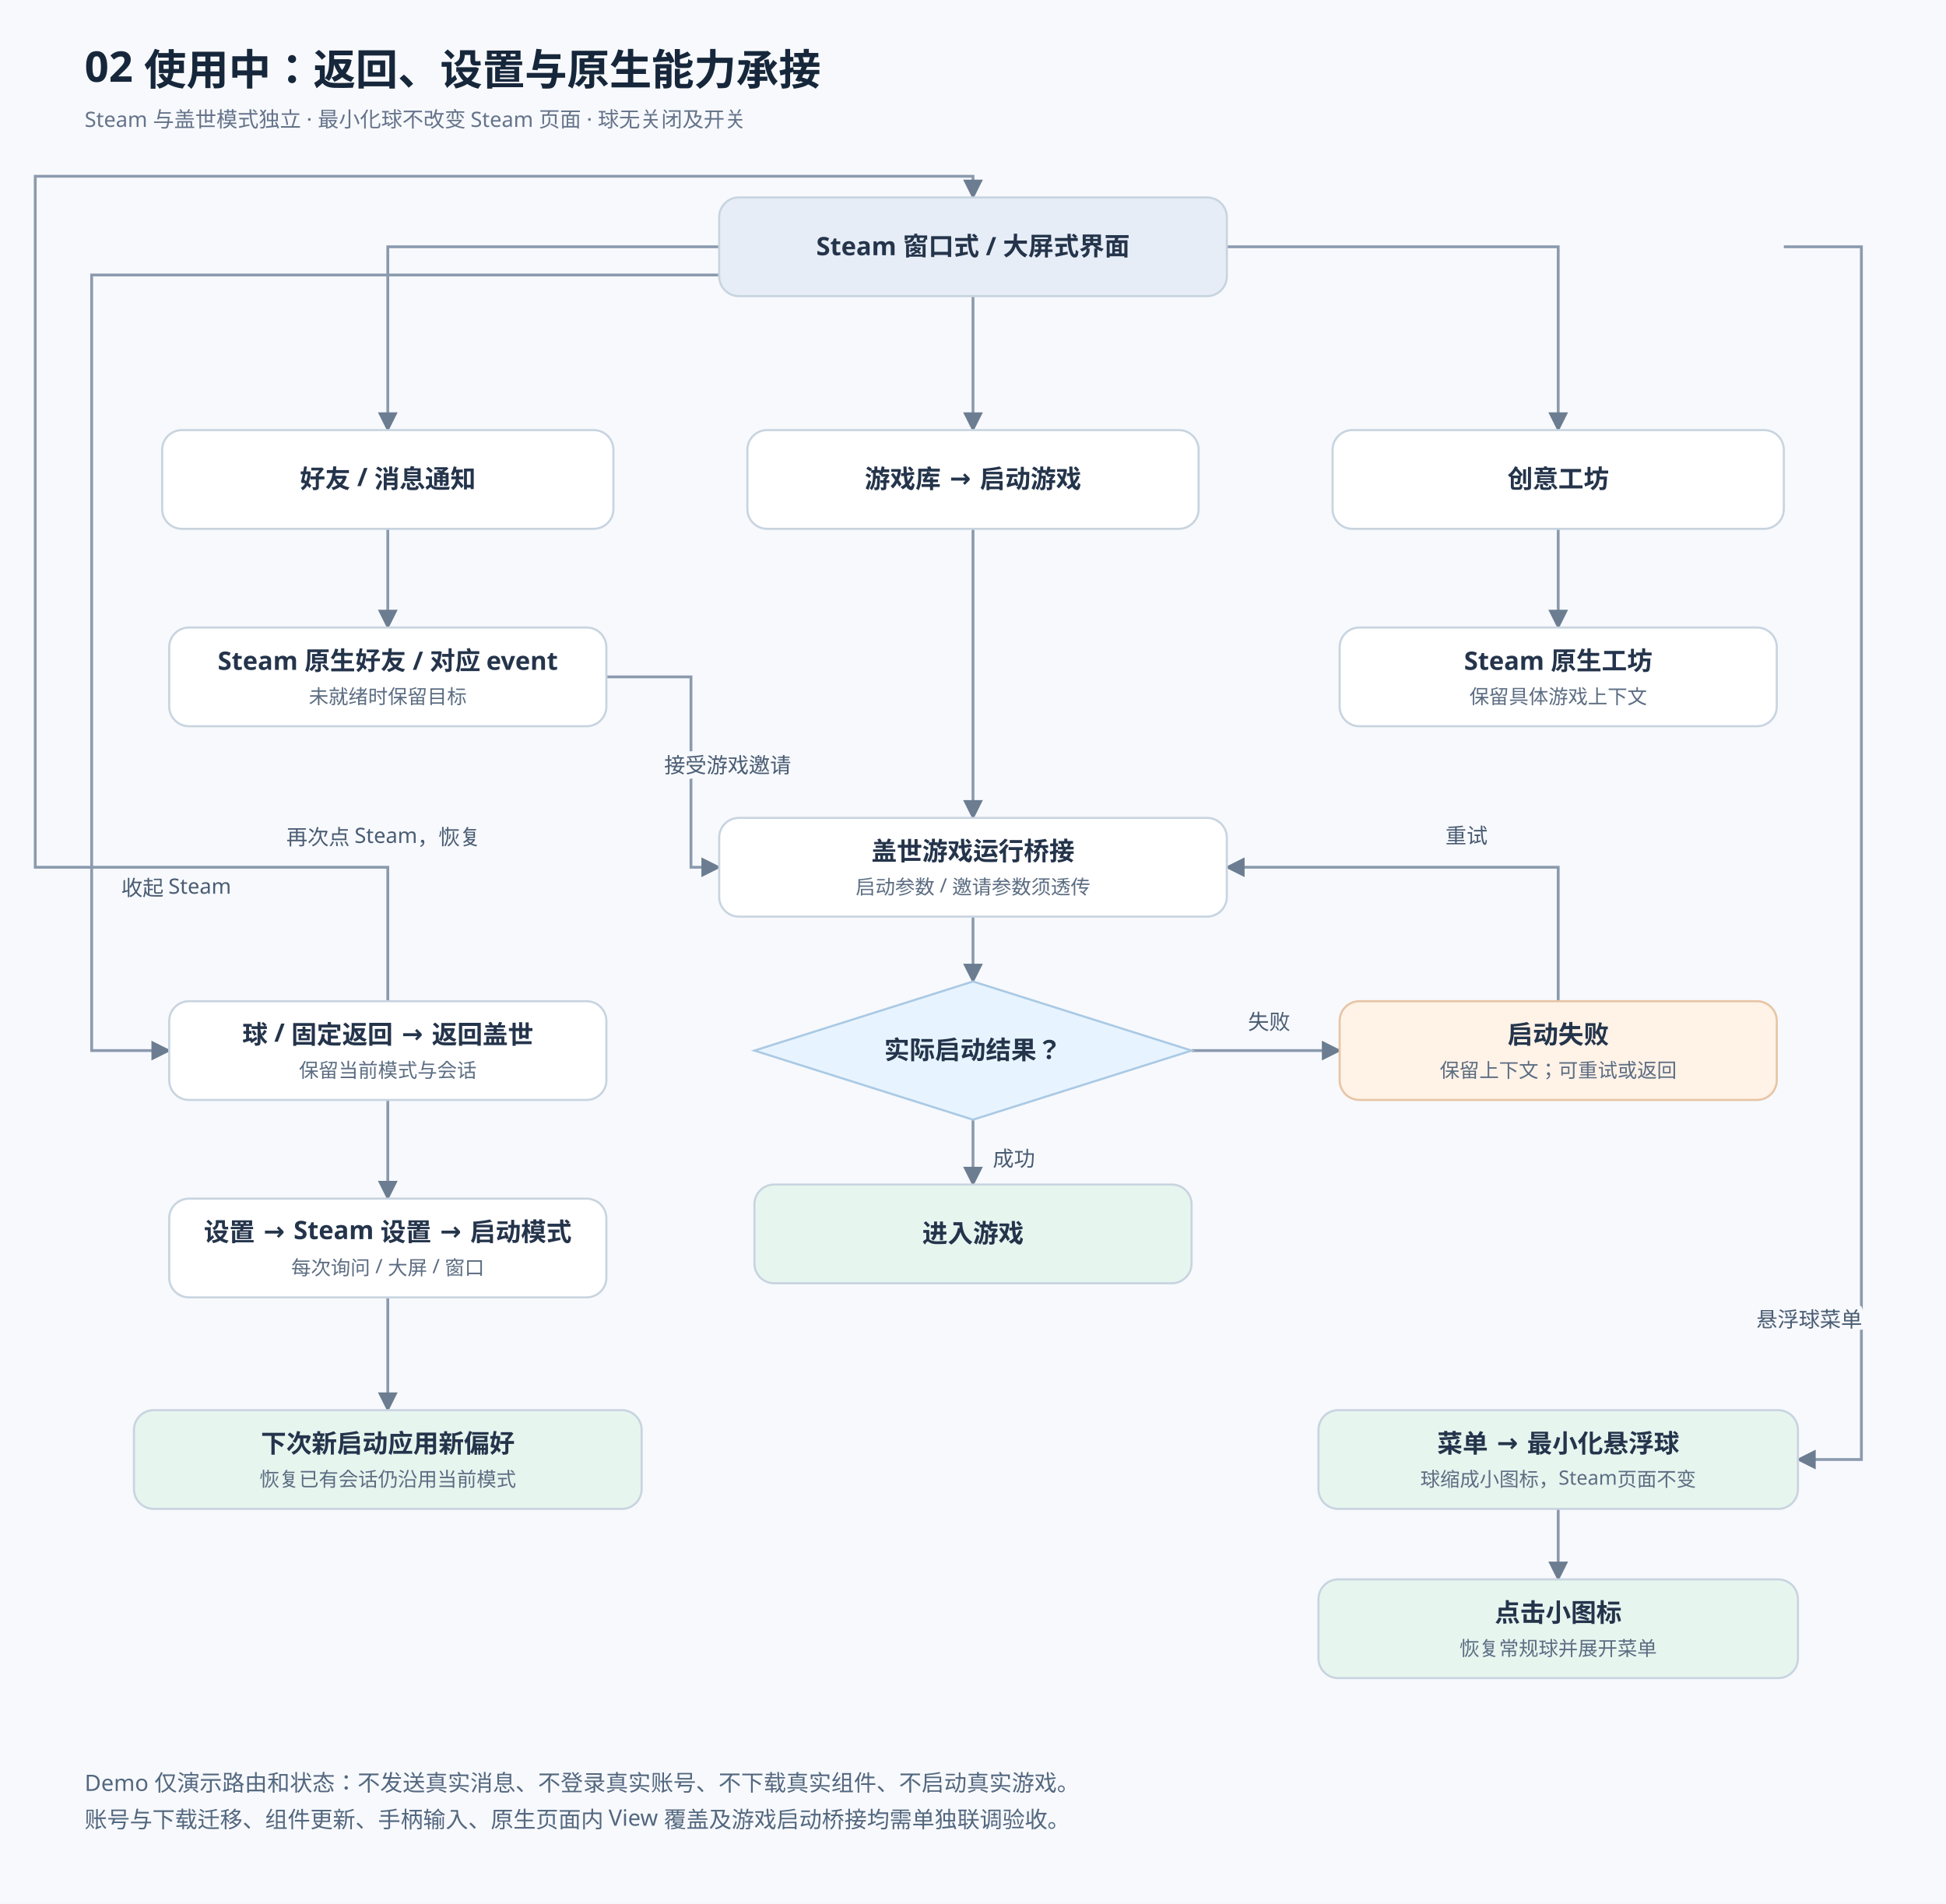
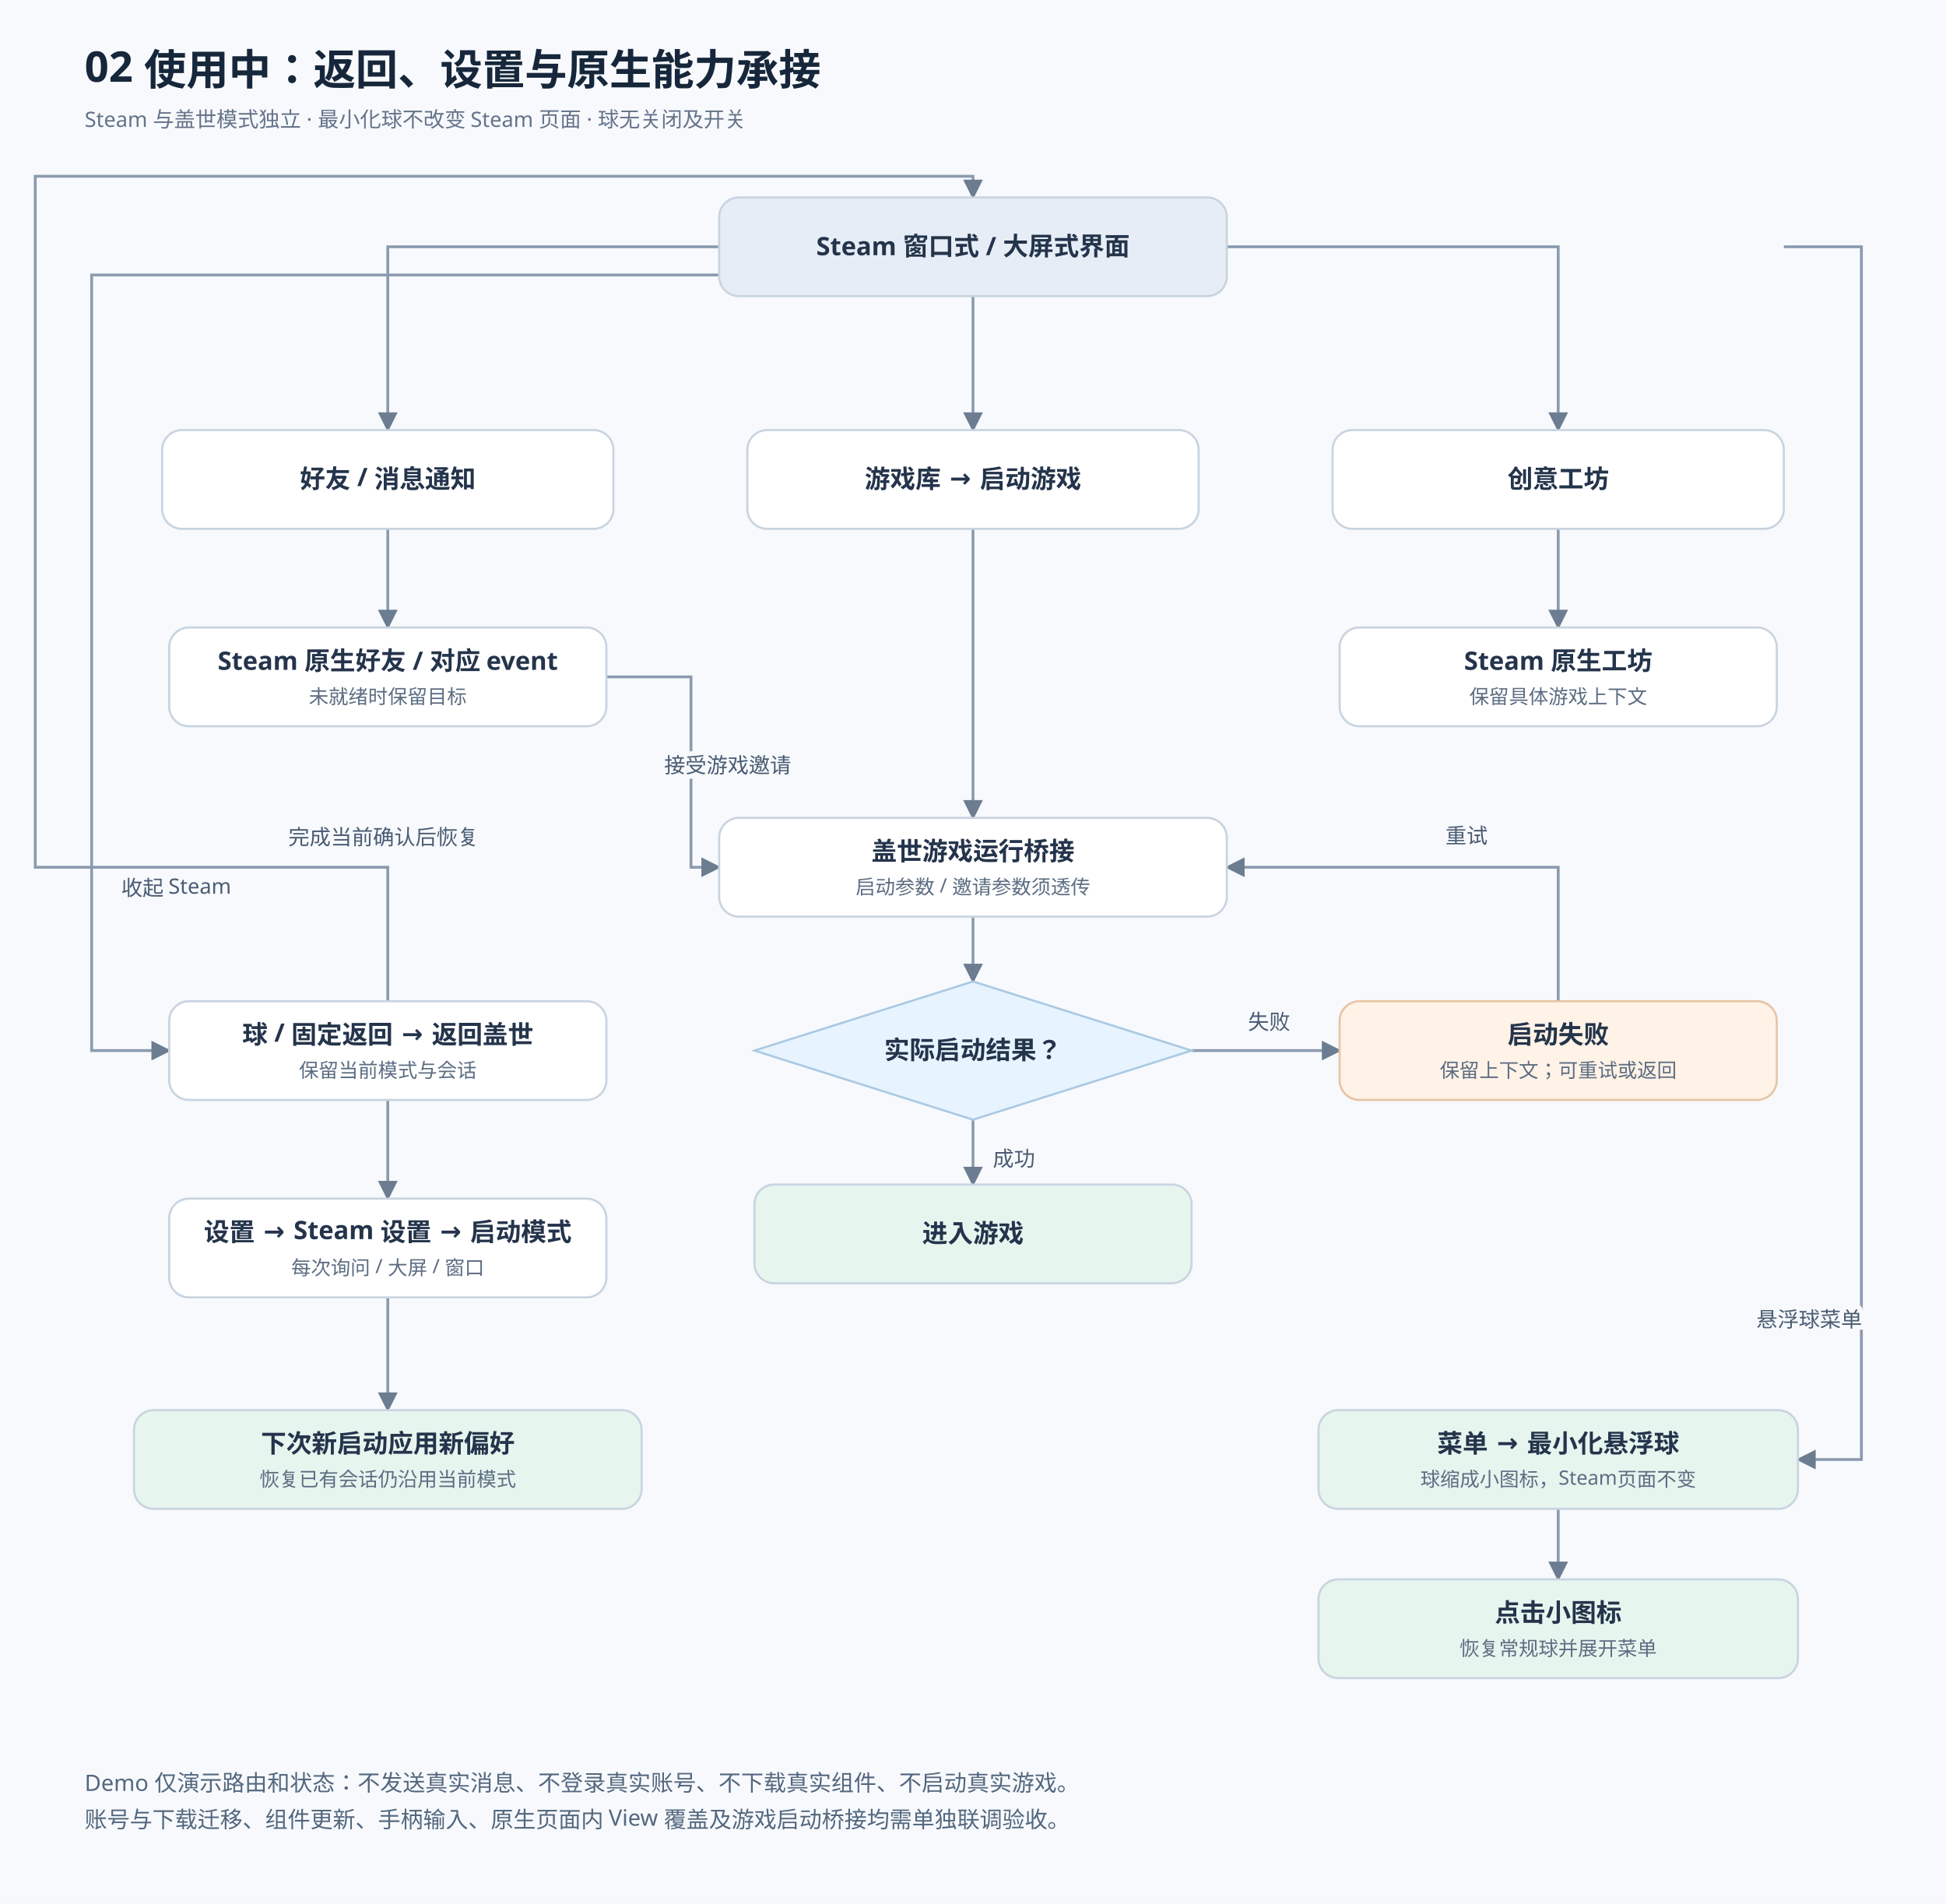
<svg xmlns="http://www.w3.org/2000/svg" width="1380" height="1350" viewBox="0 0 1380 1350" role="img" aria-label="02 使用中：返回、设置与原生能力承接">
  <defs>
    <marker id="arrow-02" viewBox="0 0 10 10" refX="9" refY="5" markerWidth="7" markerHeight="7" orient="auto-start-reverse">
      <path d="M 0 0 L 10 5 L 0 10 z" fill="#6c7d91" />
    </marker>
  </defs>
  <style>text{font-family:'Microsoft YaHei','PingFang SC',sans-serif}.title{font-size:30px;font-weight:700;fill:#17273b}.sub{font-size:15px;fill:#65738a}.label{font-size:15px;fill:#4a5c73;paint-order:stroke;stroke:#f7f9fc;stroke-width:7px;stroke-linejoin:round}.node{font-size:18px;font-weight:600;fill:#24344b}.small{font-size:14px;font-weight:400;fill:#5c6d82}.note{font-size:16px;fill:#53677f}</style>
  <rect width="1380" height="1350" fill="#f7f9fc" />
  <text class="title" x="60" y="58">02 使用中：返回、设置与原生能力承接</text>
  <text class="sub" x="60" y="90">Steam 与盖世模式独立 · 最小化球不改变 Steam 页面 · 球无关闭及开关</text>
  <path d="M510 175 H275 V305" fill="none" stroke="#8b9aae" stroke-width="2" marker-end="url(#arrow-02)" />
  <path d="M690 210 V305" fill="none" stroke="#8b9aae" stroke-width="2" marker-end="url(#arrow-02)" />
  <path d="M870 175 H1105 V305" fill="none" stroke="#8b9aae" stroke-width="2" marker-end="url(#arrow-02)" />
  <path d="M275 375 V445" fill="none" stroke="#8b9aae" stroke-width="2" marker-end="url(#arrow-02)" />
  <path d="M1105 375 V445" fill="none" stroke="#8b9aae" stroke-width="2" marker-end="url(#arrow-02)" />
  <path d="M690 375 V580" fill="none" stroke="#8b9aae" stroke-width="2" marker-end="url(#arrow-02)" />
  <path d="M430 480 H490 V615 H510" fill="none" stroke="#8b9aae" stroke-width="2" marker-end="url(#arrow-02)" />
  <text class="label" x="516" y="548" text-anchor="middle">接受游戏邀请</text>
  <path d="M690 650 V696" fill="none" stroke="#8b9aae" stroke-width="2" marker-end="url(#arrow-02)" />
  <path d="M845 745 H950" fill="none" stroke="#8b9aae" stroke-width="2" marker-end="url(#arrow-02)" />
  <text class="label" x="900" y="730" text-anchor="middle">失败</text>
  <path d="M1105 710 V615 H870" fill="none" stroke="#8b9aae" stroke-width="2" marker-end="url(#arrow-02)" />
  <text class="label" x="1040" y="598" text-anchor="middle">重试</text>
  <path d="M690 794 V840" fill="none" stroke="#8b9aae" stroke-width="2" marker-end="url(#arrow-02)" />
  <text class="label" x="719" y="827" text-anchor="middle">成功</text>
  <path d="M510 195 H65 V745 H120" fill="none" stroke="#8b9aae" stroke-width="2" marker-end="url(#arrow-02)" />
  <text class="label" x="125" y="635" text-anchor="middle">收起 Steam</text>
  <path d="M275 710 V615 H25 V125 H690 V140" fill="none" stroke="#8b9aae" stroke-width="2" marker-end="url(#arrow-02)" />
-   <text class="label" x="272" y="599" text-anchor="middle">再次点 Steam，恢复</text>
+   <text class="label" x="272" y="599" text-anchor="middle">完成当前确认后恢复</text>
  <path d="M275 780 V850" fill="none" stroke="#8b9aae" stroke-width="2" marker-end="url(#arrow-02)" />
  <path d="M275 920 V1000" fill="none" stroke="#8b9aae" stroke-width="2" marker-end="url(#arrow-02)" />
  <path d="M1265 175 H1320 V1035 H1275" fill="none" stroke="#8b9aae" stroke-width="2" marker-end="url(#arrow-02)" />
  <text class="label" x="1283" y="941" text-anchor="middle">悬浮球菜单</text>
  <path d="M1105 1070 V1120" fill="none" stroke="#8b9aae" stroke-width="2" marker-end="url(#arrow-02)" />
  <rect x="510" y="140" width="360" height="70" rx="14" fill="#e6edf6" stroke="#c8d4e0" stroke-width="1.5" />
  <text class="node" text-anchor="middle" x="690" y="181">Steam 窗口式 / 大屏式界面</text>
  <rect x="115" y="305" width="320" height="70" rx="14" fill="#ffffff" stroke="#c8d4e0" stroke-width="1.5" />
  <text class="node" text-anchor="middle" x="275" y="346">好友 / 消息通知</text>
  <rect x="530" y="305" width="320" height="70" rx="14" fill="#ffffff" stroke="#c8d4e0" stroke-width="1.5" />
  <text class="node" text-anchor="middle" x="690" y="346">游戏库 → 启动游戏</text>
  <rect x="945" y="305" width="320" height="70" rx="14" fill="#ffffff" stroke="#c8d4e0" stroke-width="1.5" />
  <text class="node" text-anchor="middle" x="1105" y="346">创意工坊</text>
  <rect x="120" y="445" width="310" height="70" rx="14" fill="#ffffff" stroke="#c8d4e0" stroke-width="1.5" />
  <text class="node" text-anchor="middle" x="275" y="475">Steam 原生好友 / 对应 event</text>
  <text class="small" text-anchor="middle" x="275" y="499">未就绪时保留目标</text>
  <rect x="510" y="580" width="360" height="70" rx="14" fill="#ffffff" stroke="#c8d4e0" stroke-width="1.5" />
  <text class="node" text-anchor="middle" x="690" y="610">盖世游戏运行桥接</text>
  <text class="small" text-anchor="middle" x="690" y="634">启动参数 / 邀请参数须透传</text>
  <rect x="950" y="445" width="310" height="70" rx="14" fill="#ffffff" stroke="#c8d4e0" stroke-width="1.5" />
  <text class="node" text-anchor="middle" x="1105" y="475">Steam 原生工坊</text>
  <text class="small" text-anchor="middle" x="1105" y="499">保留具体游戏上下文</text>
  <path d="M690 696 L845 745 L690 794 L535 745 Z" fill="#e7f4ff" stroke="#aac9e4" stroke-width="1.5" />
  <text class="node" text-anchor="middle" x="690" y="751">实际启动结果？</text>
  <rect x="950" y="710" width="310" height="70" rx="14" fill="#fff2e7" stroke="#e7c5a5" stroke-width="1.5" />
  <text class="node" text-anchor="middle" x="1105" y="740">启动失败</text>
  <text class="small" text-anchor="middle" x="1105" y="764">保留上下文；可重试或返回</text>
  <rect x="535" y="840" width="310" height="70" rx="14" fill="#e7f5ef" stroke="#c8d4e0" stroke-width="1.5" />
  <text class="node" text-anchor="middle" x="690" y="881">进入游戏</text>
  <rect x="120" y="710" width="310" height="70" rx="14" fill="#ffffff" stroke="#c8d4e0" stroke-width="1.5" />
  <text class="node" text-anchor="middle" x="275" y="740">球 / 固定返回 → 返回盖世</text>
  <text class="small" text-anchor="middle" x="275" y="764">保留当前模式与会话</text>
  <rect x="120" y="850" width="310" height="70" rx="14" fill="#ffffff" stroke="#c8d4e0" stroke-width="1.5" />
  <text class="node" text-anchor="middle" x="275" y="880">设置 → Steam 设置 → 启动模式</text>
  <text class="small" text-anchor="middle" x="275" y="904">每次询问 / 大屏 / 窗口</text>
  <rect x="95" y="1000" width="360" height="70" rx="14" fill="#e7f5ef" stroke="#c8d4e0" stroke-width="1.5" />
  <text class="node" text-anchor="middle" x="275" y="1030">下次新启动应用新偏好</text>
  <text class="small" text-anchor="middle" x="275" y="1054">恢复已有会话仍沿用当前模式</text>
  <rect x="935" y="1000" width="340" height="70" rx="14" fill="#e7f5ef" stroke="#c8d4e0" stroke-width="1.5" />
  <text class="node" text-anchor="middle" x="1105" y="1030">菜单 → 最小化悬浮球</text>
  <text class="small" text-anchor="middle" x="1105" y="1054">球缩成小图标，Steam页面不变</text>
  <rect x="935" y="1120" width="340" height="70" rx="14" fill="#e7f5ef" stroke="#c8d4e0" stroke-width="1.5" />
  <text class="node" text-anchor="middle" x="1105" y="1150">点击小图标</text>
  <text class="small" text-anchor="middle" x="1105" y="1174">恢复常规球并展开菜单</text>
  <text class="note" x="60" y="1270">Demo 仅演示路由和状态：不发送真实消息、不登录真实账号、不下载真实组件、不启动真实游戏。</text>
  <text class="note" x="60" y="1296">账号与下载迁移、组件更新、手柄输入、原生页面内 View 覆盖及游戏启动桥接均需单独联调验收。</text>
</svg>
